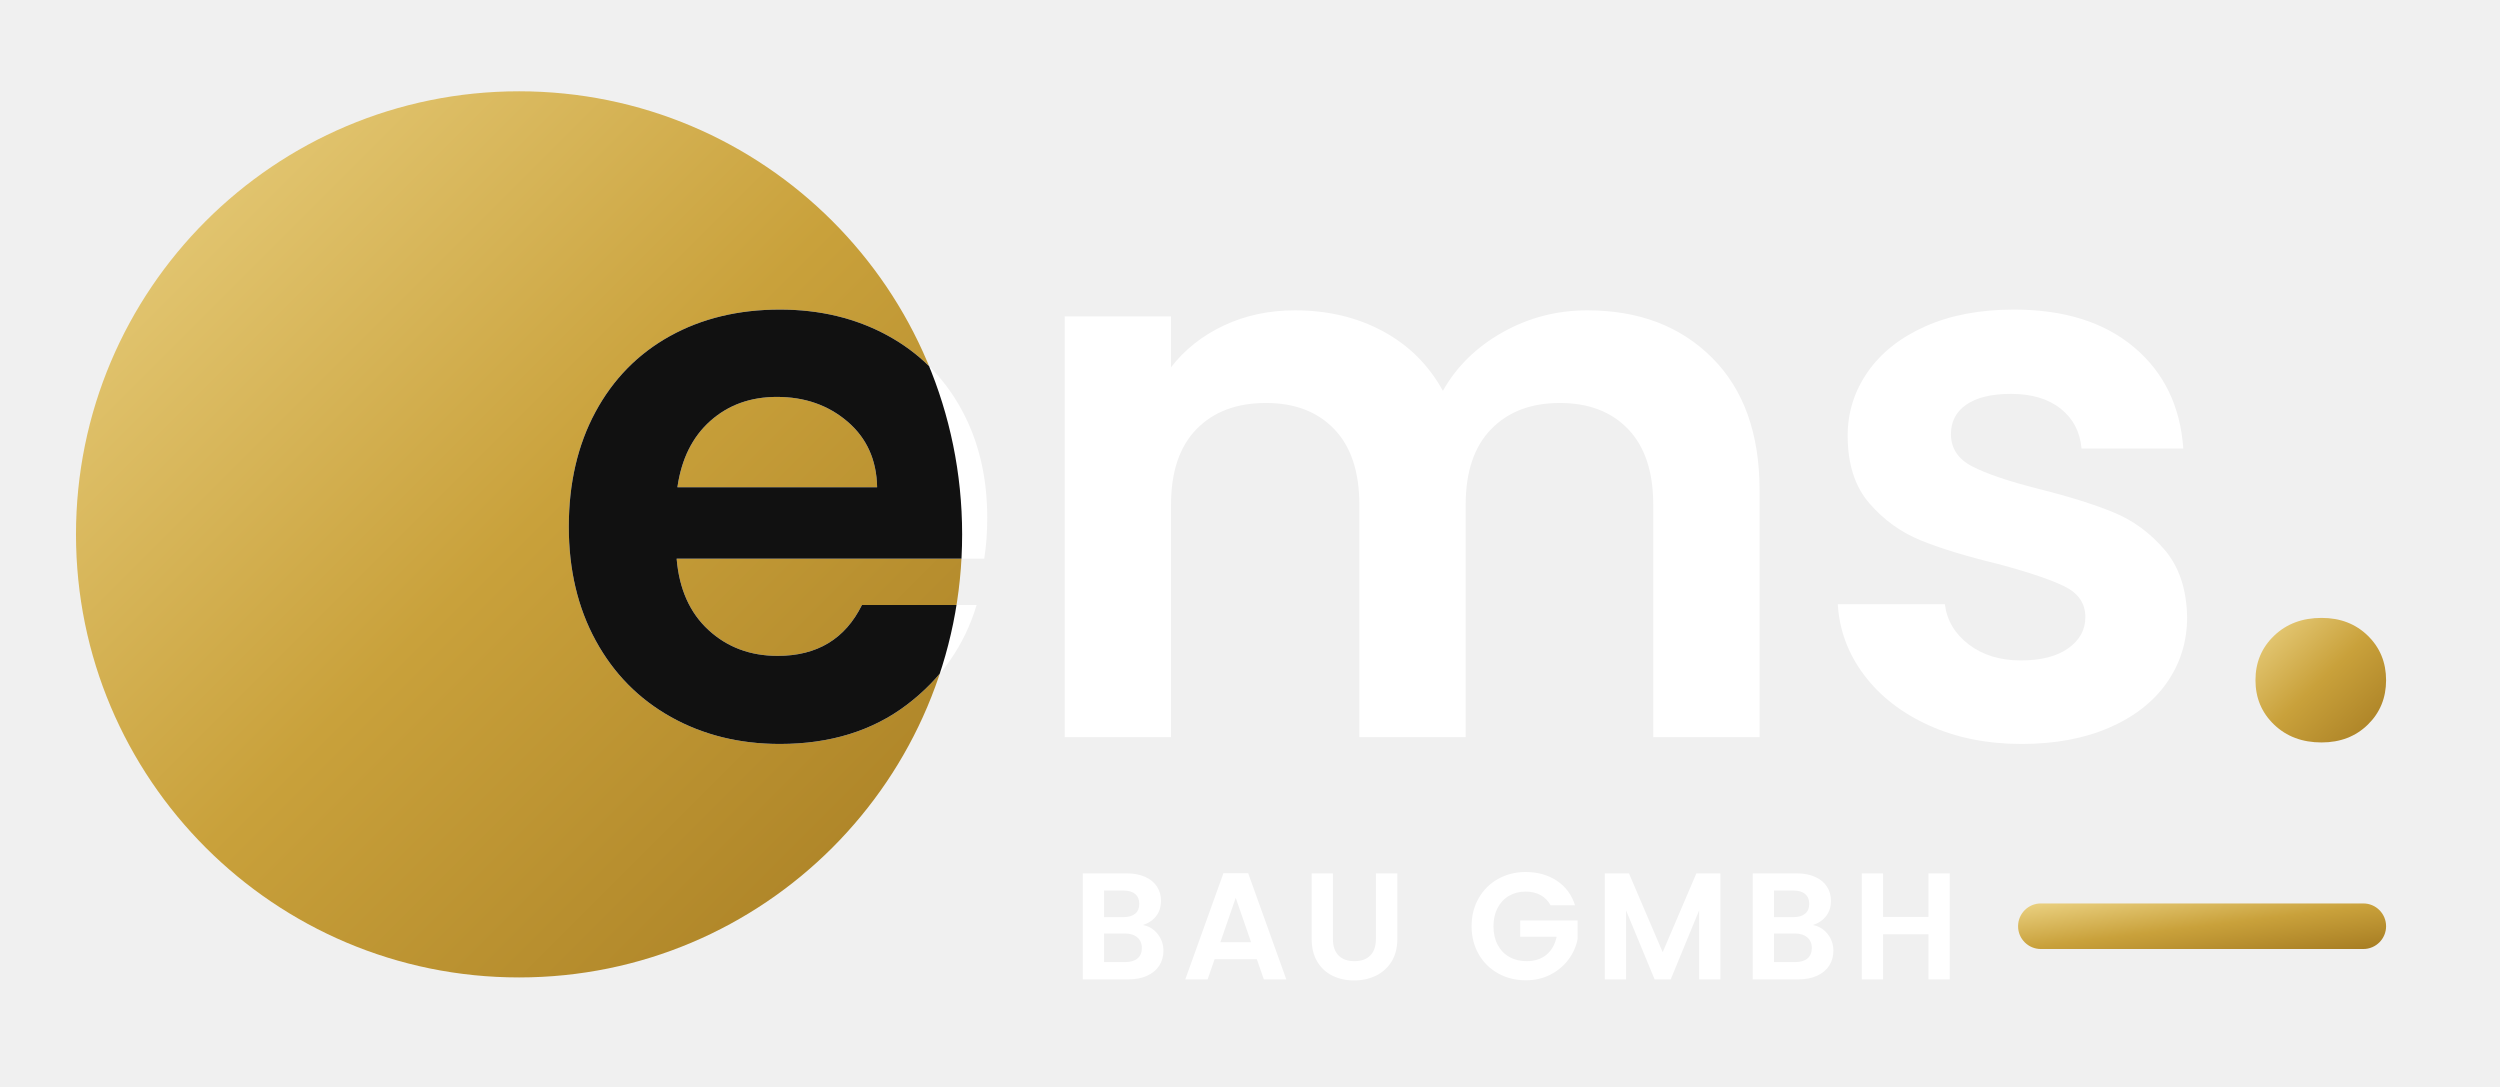
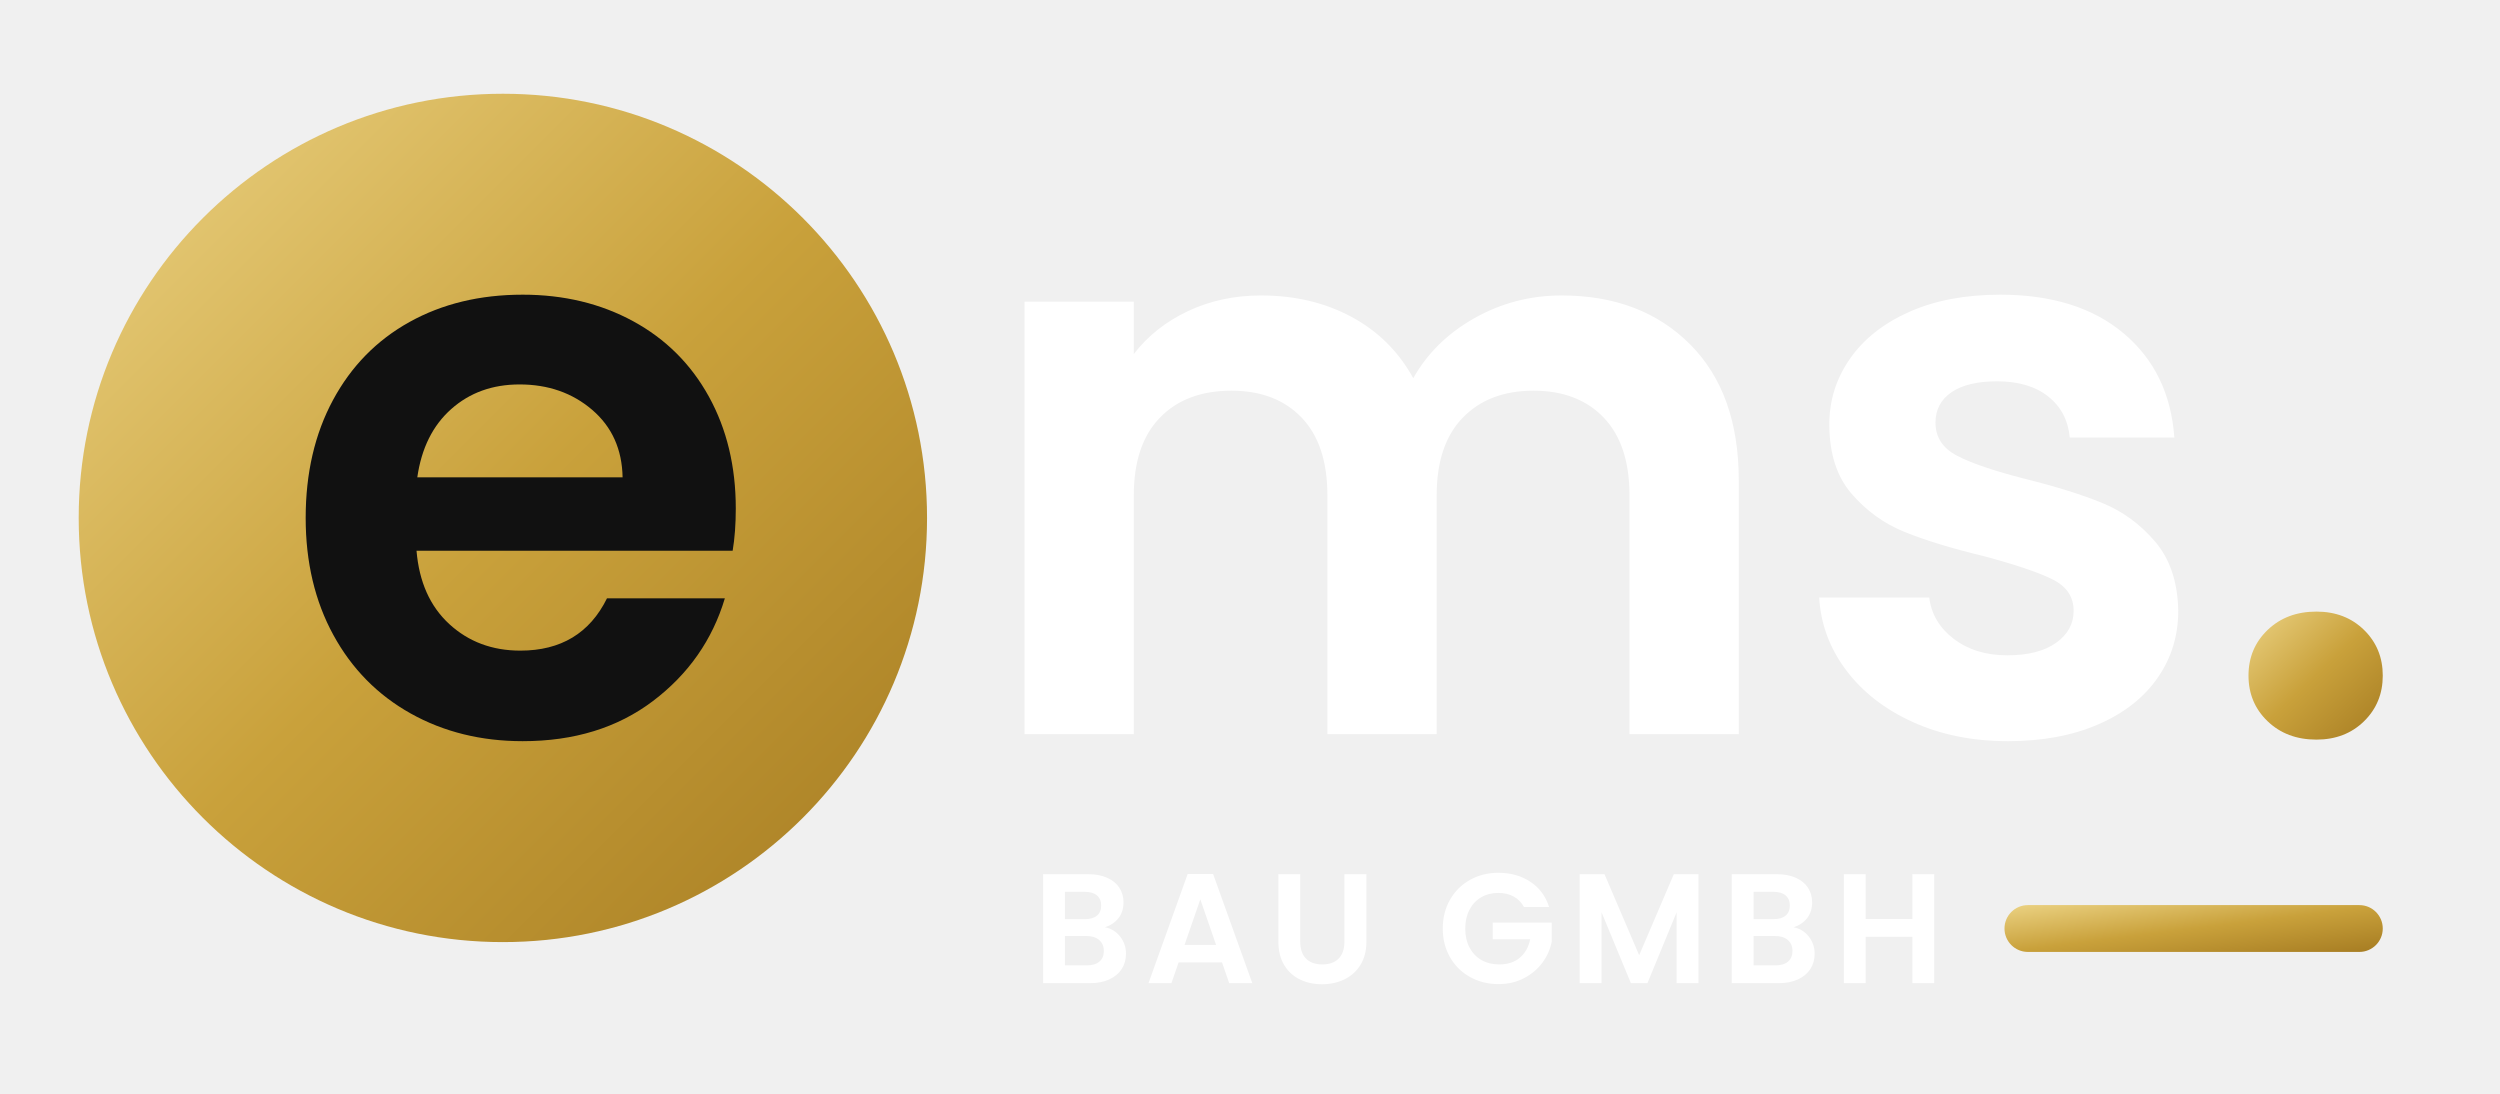
- <svg xmlns="http://www.w3.org/2000/svg" width="1150" height="500" viewBox="-143.2 105.9 658.4 286.2">
+ <svg xmlns="http://www.w3.org/2000/svg" width="1143" height="500" viewBox="-71.6 111.9 640.3 280.2">
  <defs>
    <linearGradient id="gold" x1="0" y1="0" x2="1" y2="1">
      <stop offset="0" stop-color="#EBD283" />
      <stop offset="0.5" stop-color="#C9A13B" />
      <stop offset="1" stop-color="#A67C22" />
    </linearGradient>
    <clipPath id="c">
-       <circle cx="-6.5" cy="246.6" r="116.688" />
+       <circle cx="57.124" cy="244.6" r="108.68" />
    </clipPath>
  </defs>
-   <circle cx="-6.5" cy="246.6" r="116.688" fill="url(#gold)" />
-   <path d="M116.80 242.20Q116.80 248.20 116 253L116 253L35 253Q36 265 43.40 271.80Q50.80 278.60 61.60 278.60L61.60 278.60Q77.20 278.60 83.80 265.20L83.80 265.20L114 265.20Q109.20 281.20 95.60 291.50Q82 301.80 62.20 301.80L62.20 301.80Q46.20 301.80 33.50 294.70Q20.80 287.60 13.70 274.60Q6.60 261.60 6.60 244.60L6.60 244.60Q6.60 227.40 13.60 214.40Q20.60 201.40 33.20 194.40Q45.80 187.40 62.20 187.40L62.20 187.40Q78 187.40 90.50 194.20Q103 201 109.90 213.50Q116.80 226 116.80 242.20L116.80 242.20ZM35.20 234.20L87.80 234.20Q87.60 223.40 80 216.90Q72.40 210.40 61.40 210.40L61.40 210.40Q51 210.40 43.90 216.70Q36.80 223 35.20 234.20L35.20 234.20Z" fill="#FFFFFF" />
-   <path d="M116.80 242.20Q116.80 248.20 116 253L116 253L35 253Q36 265 43.40 271.80Q50.80 278.60 61.60 278.60L61.60 278.60Q77.20 278.60 83.80 265.20L83.80 265.20L114 265.20Q109.20 281.20 95.60 291.50Q82 301.80 62.20 301.80L62.20 301.80Q46.20 301.80 33.50 294.70Q20.80 287.60 13.70 274.60Q6.60 261.60 6.60 244.60L6.60 244.60Q6.60 227.40 13.60 214.40Q20.60 201.40 33.20 194.40Q45.80 187.40 62.20 187.40L62.20 187.40Q78 187.40 90.50 194.20Q103 201 109.90 213.50Q116.80 226 116.80 242.20L116.80 242.20ZM35.20 234.20L87.80 234.20Q87.60 223.40 80 216.90Q72.40 210.40 61.40 210.40L61.40 210.40Q51 210.40 43.90 216.70Q36.80 223 35.20 234.20L35.20 234.20Z" fill="#111111" clip-path="url(#c)" />
-   <path d="M274.80 187.60Q295.20 187.60 307.70 200.10Q320.20 212.60 320.20 235L320.20 235L320.20 300L292.20 300L292.20 238.80Q292.20 225.80 285.60 218.90Q279 212 267.60 212L267.60 212Q256.20 212 249.50 218.90Q242.80 225.80 242.80 238.80L242.80 238.80L242.80 300L214.80 300L214.80 238.80Q214.80 225.80 208.20 218.90Q201.60 212 190.20 212L190.20 212Q178.60 212 171.90 218.90Q165.20 225.80 165.20 238.80L165.20 238.80L165.20 300L137.20 300L137.20 189.20L165.20 189.20L165.20 202.60Q170.60 195.60 179.10 191.60Q187.60 187.60 197.80 187.60L197.80 187.60Q210.80 187.60 221 193.10Q231.20 198.60 236.80 208.80L236.80 208.80Q242.20 199.20 252.50 193.40Q262.80 187.60 274.80 187.60L274.80 187.60ZM389.20 301.80Q375.60 301.80 364.80 296.90Q354 292 347.70 283.60Q341.40 275.20 340.80 265L340.80 265L369 265Q369.80 271.40 375.30 275.60Q380.80 279.80 389 279.80L389 279.80Q397 279.80 401.50 276.60Q406 273.40 406 268.40L406 268.40Q406 263 400.50 260.30Q395 257.60 383 254.40L383 254.40Q370.60 251.40 362.70 248.20Q354.80 245 349.10 238.40Q343.40 231.80 343.40 220.60L343.40 220.60Q343.40 211.40 348.70 203.80Q354 196.20 363.90 191.80Q373.80 187.40 387.20 187.40L387.20 187.40Q407 187.40 418.80 197.30Q430.60 207.20 431.80 224L431.80 224L405 224Q404.40 217.40 399.50 213.50Q394.60 209.60 386.40 209.60L386.40 209.60Q378.80 209.60 374.70 212.40Q370.60 215.20 370.60 220.20L370.60 220.20Q370.60 225.80 376.20 228.70Q381.80 231.60 393.60 234.60L393.60 234.60Q405.60 237.60 413.40 240.80Q421.20 244 426.90 250.70Q432.60 257.40 432.80 268.40L432.80 268.40Q432.80 278 427.50 285.60Q422.20 293.20 412.30 297.50Q402.40 301.80 389.20 301.80L389.20 301.80Z" fill="#FFFFFF" />
-   <path d="M468.20 301.40Q460.60 301.40 455.70 296.70Q450.80 292 450.80 285L450.80 285Q450.80 278 455.70 273.30Q460.60 268.60 468.20 268.60L468.20 268.60Q475.60 268.60 480.40 273.30Q485.20 278 485.20 285L485.20 285Q485.20 292 480.40 296.70Q475.60 301.40 468.20 301.40L468.20 301.40Z" fill="url(#gold)" />
-   <path d="M157.80 349.48Q160.16 349.92 161.68 351.84Q163.20 353.76 163.20 356.24L163.20 356.24Q163.20 358.48 162.10 360.18Q161.00 361.88 158.92 362.84Q156.84 363.80 154.00 363.80L154.00 363.80L141.96 363.80L141.96 335.88L153.48 335.88Q156.32 335.88 158.38 336.80Q160.44 337.72 161.50 339.36Q162.56 341 162.56 343.08L162.56 343.08Q162.56 345.52 161.26 347.16Q159.96 348.80 157.80 349.48L157.80 349.48ZM147.56 340.40L147.56 347.40L152.68 347.40Q154.68 347.40 155.76 346.50Q156.84 345.60 156.84 343.92L156.84 343.92Q156.84 342.24 155.76 341.32Q154.68 340.40 152.68 340.40L152.68 340.40L147.56 340.40ZM153.20 359.24Q155.24 359.24 156.38 358.28Q157.52 357.32 157.52 355.56L157.52 355.56Q157.52 353.76 156.32 352.74Q155.12 351.72 153.08 351.72L153.08 351.72L147.56 351.72L147.56 359.24L153.20 359.24ZM189.64 363.80L187.80 358.48L176.68 358.48L174.84 363.80L168.96 363.80L179.00 335.84L185.52 335.84L195.56 363.80L189.64 363.80ZM178.20 354L186.28 354L182.24 342.32L178.20 354ZM202.24 335.88L207.84 335.88L207.84 353.16Q207.84 356 209.32 357.50Q210.80 359 213.48 359L213.48 359Q216.20 359 217.68 357.50Q219.16 356 219.16 353.16L219.16 353.16L219.16 335.88L224.80 335.88L224.80 353.12Q224.80 356.68 223.26 359.14Q221.72 361.60 219.14 362.84Q216.56 364.08 213.40 364.08L213.40 364.08Q210.28 364.08 207.74 362.84Q205.20 361.60 203.72 359.14Q202.24 356.68 202.24 353.12L202.24 353.12L202.24 335.88ZM271.60 344.28L265.16 344.28Q264.20 342.52 262.52 341.60Q260.84 340.68 258.60 340.68L258.60 340.68Q256.12 340.68 254.20 341.80Q252.28 342.92 251.20 345Q250.12 347.08 250.12 349.80L250.12 349.80Q250.12 352.60 251.22 354.68Q252.32 356.76 254.28 357.88Q256.24 359 258.84 359L258.84 359Q262.04 359 264.08 357.30Q266.12 355.60 266.76 352.56L266.76 352.56L257.16 352.56L257.16 348.28L272.28 348.28L272.28 353.16Q271.72 356.08 269.88 358.56Q268.04 361.04 265.14 362.54Q262.24 364.04 258.64 364.04L258.64 364.04Q254.60 364.04 251.34 362.22Q248.08 360.40 246.22 357.16Q244.36 353.92 244.36 349.80L244.36 349.80Q244.36 345.68 246.22 342.42Q248.08 339.16 251.34 337.34Q254.60 335.52 258.60 335.52L258.60 335.52Q263.32 335.52 266.80 337.82Q270.28 340.12 271.60 344.28L271.60 344.28ZM303.56 335.88L309.88 335.88L309.88 363.80L304.28 363.80L304.28 345.64L296.80 363.80L292.56 363.80L285.04 345.64L285.04 363.80L279.44 363.80L279.44 335.88L285.80 335.88L294.68 356.64L303.56 335.88ZM334.24 349.48Q336.60 349.92 338.12 351.84Q339.64 353.76 339.64 356.24L339.64 356.24Q339.64 358.48 338.54 360.18Q337.44 361.88 335.36 362.84Q333.28 363.80 330.44 363.80L330.44 363.80L318.40 363.80L318.40 335.88L329.92 335.88Q332.76 335.88 334.82 336.80Q336.88 337.72 337.94 339.36Q339 341 339 343.08L339 343.08Q339 345.52 337.70 347.16Q336.40 348.80 334.24 349.48L334.24 349.48ZM324 340.40L324 347.40L329.12 347.40Q331.12 347.40 332.20 346.50Q333.28 345.60 333.28 343.92L333.28 343.92Q333.28 342.24 332.20 341.32Q331.12 340.40 329.12 340.40L329.12 340.40L324 340.40ZM329.64 359.24Q331.68 359.24 332.82 358.28Q333.96 357.32 333.96 355.56L333.96 355.56Q333.96 353.76 332.76 352.74Q331.56 351.72 329.52 351.72L329.52 351.72L324 351.72L324 359.24L329.64 359.24ZM364.68 335.88L370.28 335.88L370.28 363.80L364.68 363.80L364.68 351.92L352.72 351.92L352.72 363.80L347.12 363.80L347.12 335.88L352.72 335.88L352.72 347.36L364.68 347.36L364.68 335.88Z" fill="#FFFFFF" />
-   <rect x="388.28" y="343.8" width="96.92" height="12" rx="6" fill="url(#gold)" />
+   <circle cx="57.124" cy="244.6" r="108.68" fill="url(#gold)" />
+   <path d="M116.80 242.20Q116.80 248.20 116 253L116 253L35 253Q36 265 43.40 271.80Q50.80 278.60 61.60 278.60L61.60 278.60Q77.20 278.60 83.80 265.20L83.80 265.20L114 265.20Q109.20 281.20 95.60 291.50Q82 301.80 62.20 301.80L62.20 301.80Q46.20 301.80 33.50 294.70Q20.80 287.60 13.70 274.60Q6.60 261.60 6.60 244.60L6.60 244.60Q6.60 227.40 13.60 214.40Q20.60 201.40 33.20 194.40Q45.80 187.40 62.20 187.40L62.20 187.40Q78 187.40 90.50 194.20Q103 201 109.90 213.50Q116.80 226 116.80 242.20L116.80 242.20ZM35.20 234.20L87.80 234.20Q87.60 223.40 80 216.90Q72.40 210.40 61.40 210.40L61.40 210.40Q51 210.40 43.90 216.70Q36.80 223 35.20 234.20L35.20 234.20Z" fill="#111111" />
+   <path d="M328.38 187.60Q348.78 187.60 361.28 200.10Q373.78 212.60 373.78 235L373.78 235L373.78 300L345.78 300L345.78 238.80Q345.78 225.80 339.18 218.90Q332.58 212 321.18 212L321.18 212Q309.78 212 303.08 218.90Q296.38 225.80 296.38 238.80L296.38 238.80L296.38 300L268.38 300L268.38 238.80Q268.38 225.80 261.78 218.90Q255.18 212 243.78 212L243.78 212Q232.18 212 225.48 218.90Q218.78 225.80 218.78 238.80L218.78 238.80L218.78 300L190.78 300L190.78 189.20L218.78 189.20L218.78 202.60Q224.18 195.60 232.68 191.60Q241.18 187.60 251.38 187.60L251.38 187.60Q264.38 187.60 274.58 193.10Q284.78 198.60 290.38 208.80L290.38 208.80Q295.78 199.20 306.08 193.40Q316.38 187.60 328.38 187.60L328.38 187.60ZM442.78 301.80Q429.18 301.80 418.38 296.90Q407.58 292 401.28 283.60Q394.98 275.20 394.38 265L394.38 265L422.58 265Q423.38 271.40 428.88 275.60Q434.38 279.80 442.58 279.80L442.58 279.80Q450.58 279.80 455.08 276.60Q459.58 273.40 459.58 268.40L459.58 268.40Q459.58 263 454.08 260.30Q448.58 257.60 436.58 254.40L436.58 254.40Q424.18 251.40 416.28 248.20Q408.38 245 402.68 238.40Q396.98 231.80 396.98 220.60L396.98 220.60Q396.98 211.40 402.28 203.80Q407.58 196.20 417.48 191.80Q427.38 187.40 440.78 187.40L440.78 187.40Q460.58 187.40 472.38 197.30Q484.18 207.20 485.38 224L485.38 224L458.58 224Q457.98 217.40 453.08 213.50Q448.18 209.60 439.98 209.60L439.98 209.60Q432.38 209.60 428.28 212.40Q424.18 215.20 424.18 220.20L424.18 220.20Q424.18 225.80 429.78 228.70Q435.38 231.60 447.18 234.60L447.18 234.60Q459.18 237.60 466.98 240.80Q474.78 244 480.48 250.70Q486.18 257.40 486.38 268.40L486.38 268.40Q486.38 278 481.08 285.60Q475.78 293.20 465.88 297.50Q455.98 301.80 442.78 301.80L442.78 301.80Z" fill="#FFFFFF" />
+   <path d="M521.78 301.40Q514.18 301.40 509.28 296.70Q504.38 292 504.38 285L504.38 285Q504.38 278 509.28 273.30Q514.18 268.60 521.78 268.60L521.78 268.60Q529.18 268.60 533.98 273.30Q538.78 278 538.78 285L538.78 285Q538.78 292 533.98 296.70Q529.18 301.40 521.78 301.40L521.78 301.40Z" fill="url(#gold)" />
+   <path d="M211.38 349.48Q213.74 349.92 215.26 351.84Q216.78 353.76 216.78 356.24L216.78 356.24Q216.78 358.48 215.68 360.18Q214.58 361.88 212.50 362.84Q210.42 363.80 207.58 363.80L207.58 363.80L195.54 363.80L195.54 335.88L207.06 335.88Q209.90 335.88 211.96 336.80Q214.02 337.72 215.08 339.36Q216.14 341 216.14 343.08L216.14 343.08Q216.14 345.52 214.84 347.16Q213.54 348.80 211.38 349.48L211.38 349.48ZM201.14 340.40L201.14 347.40L206.26 347.40Q208.26 347.40 209.34 346.50Q210.42 345.60 210.42 343.92L210.42 343.92Q210.42 342.24 209.34 341.32Q208.26 340.40 206.26 340.40L206.26 340.40L201.14 340.40ZM206.78 359.24Q208.82 359.24 209.96 358.28Q211.10 357.32 211.10 355.56L211.10 355.56Q211.10 353.76 209.90 352.74Q208.70 351.72 206.66 351.72L206.66 351.72L201.14 351.72L201.14 359.24L206.78 359.24ZM243.22 363.80L241.38 358.48L230.26 358.48L228.42 363.80L222.54 363.80L232.58 335.84L239.10 335.84L249.14 363.80L243.22 363.80ZM231.78 354L239.86 354L235.82 342.32L231.78 354ZM255.82 335.88L261.42 335.88L261.42 353.16Q261.42 356 262.90 357.50Q264.38 359 267.06 359L267.06 359Q269.78 359 271.26 357.50Q272.74 356 272.74 353.16L272.74 353.16L272.74 335.88L278.38 335.88L278.38 353.12Q278.38 356.68 276.84 359.14Q275.30 361.60 272.72 362.84Q270.14 364.08 266.98 364.08L266.98 364.08Q263.86 364.08 261.32 362.84Q258.78 361.60 257.30 359.14Q255.82 356.68 255.82 353.12L255.82 353.12L255.82 335.88ZM325.18 344.28L318.74 344.28Q317.78 342.52 316.10 341.60Q314.42 340.68 312.18 340.68L312.18 340.68Q309.70 340.68 307.78 341.80Q305.86 342.92 304.78 345Q303.70 347.08 303.70 349.80L303.70 349.80Q303.70 352.60 304.80 354.68Q305.90 356.76 307.86 357.88Q309.82 359 312.42 359L312.42 359Q315.62 359 317.66 357.30Q319.70 355.60 320.34 352.56L320.34 352.56L310.74 352.56L310.74 348.28L325.86 348.28L325.86 353.16Q325.30 356.08 323.46 358.56Q321.62 361.04 318.72 362.54Q315.82 364.04 312.22 364.04L312.22 364.04Q308.18 364.04 304.92 362.22Q301.66 360.40 299.80 357.16Q297.94 353.92 297.94 349.80L297.94 349.80Q297.94 345.68 299.80 342.42Q301.66 339.16 304.92 337.34Q308.18 335.52 312.18 335.52L312.18 335.52Q316.90 335.52 320.38 337.82Q323.86 340.12 325.18 344.28L325.18 344.28ZM357.14 335.88L363.46 335.88L363.46 363.80L357.86 363.80L357.86 345.64L350.38 363.80L346.14 363.80L338.62 345.64L338.62 363.80L333.02 363.80L333.02 335.88L339.38 335.88L348.26 356.64L357.14 335.88ZM387.82 349.48Q390.18 349.92 391.70 351.84Q393.22 353.76 393.22 356.24L393.22 356.24Q393.22 358.48 392.12 360.18Q391.02 361.88 388.94 362.84Q386.86 363.80 384.02 363.80L384.02 363.80L371.98 363.80L371.98 335.88L383.50 335.88Q386.34 335.88 388.40 336.80Q390.46 337.72 391.52 339.36Q392.58 341 392.58 343.08L392.58 343.08Q392.58 345.52 391.28 347.16Q389.98 348.80 387.82 349.48L387.82 349.48ZM377.58 340.40L377.58 347.40L382.70 347.40Q384.70 347.40 385.78 346.50Q386.86 345.60 386.86 343.92L386.86 343.92Q386.86 342.24 385.78 341.32Q384.70 340.40 382.70 340.40L382.70 340.40L377.58 340.40ZM383.22 359.24Q385.26 359.24 386.40 358.28Q387.54 357.32 387.54 355.56L387.54 355.56Q387.54 353.76 386.34 352.74Q385.14 351.72 383.10 351.72L383.10 351.72L377.58 351.72L377.58 359.24L383.22 359.24ZM418.26 335.88L423.86 335.88L423.86 363.80L418.26 363.80L418.26 351.92L406.30 351.92L406.30 363.80L400.70 363.80L400.70 335.88L406.30 335.88L406.30 347.36L418.26 347.36L418.26 335.88Z" fill="#FFFFFF" />
+   <rect x="441.86" y="343.8" width="96.92" height="12" rx="6" fill="url(#gold)" />
</svg>
